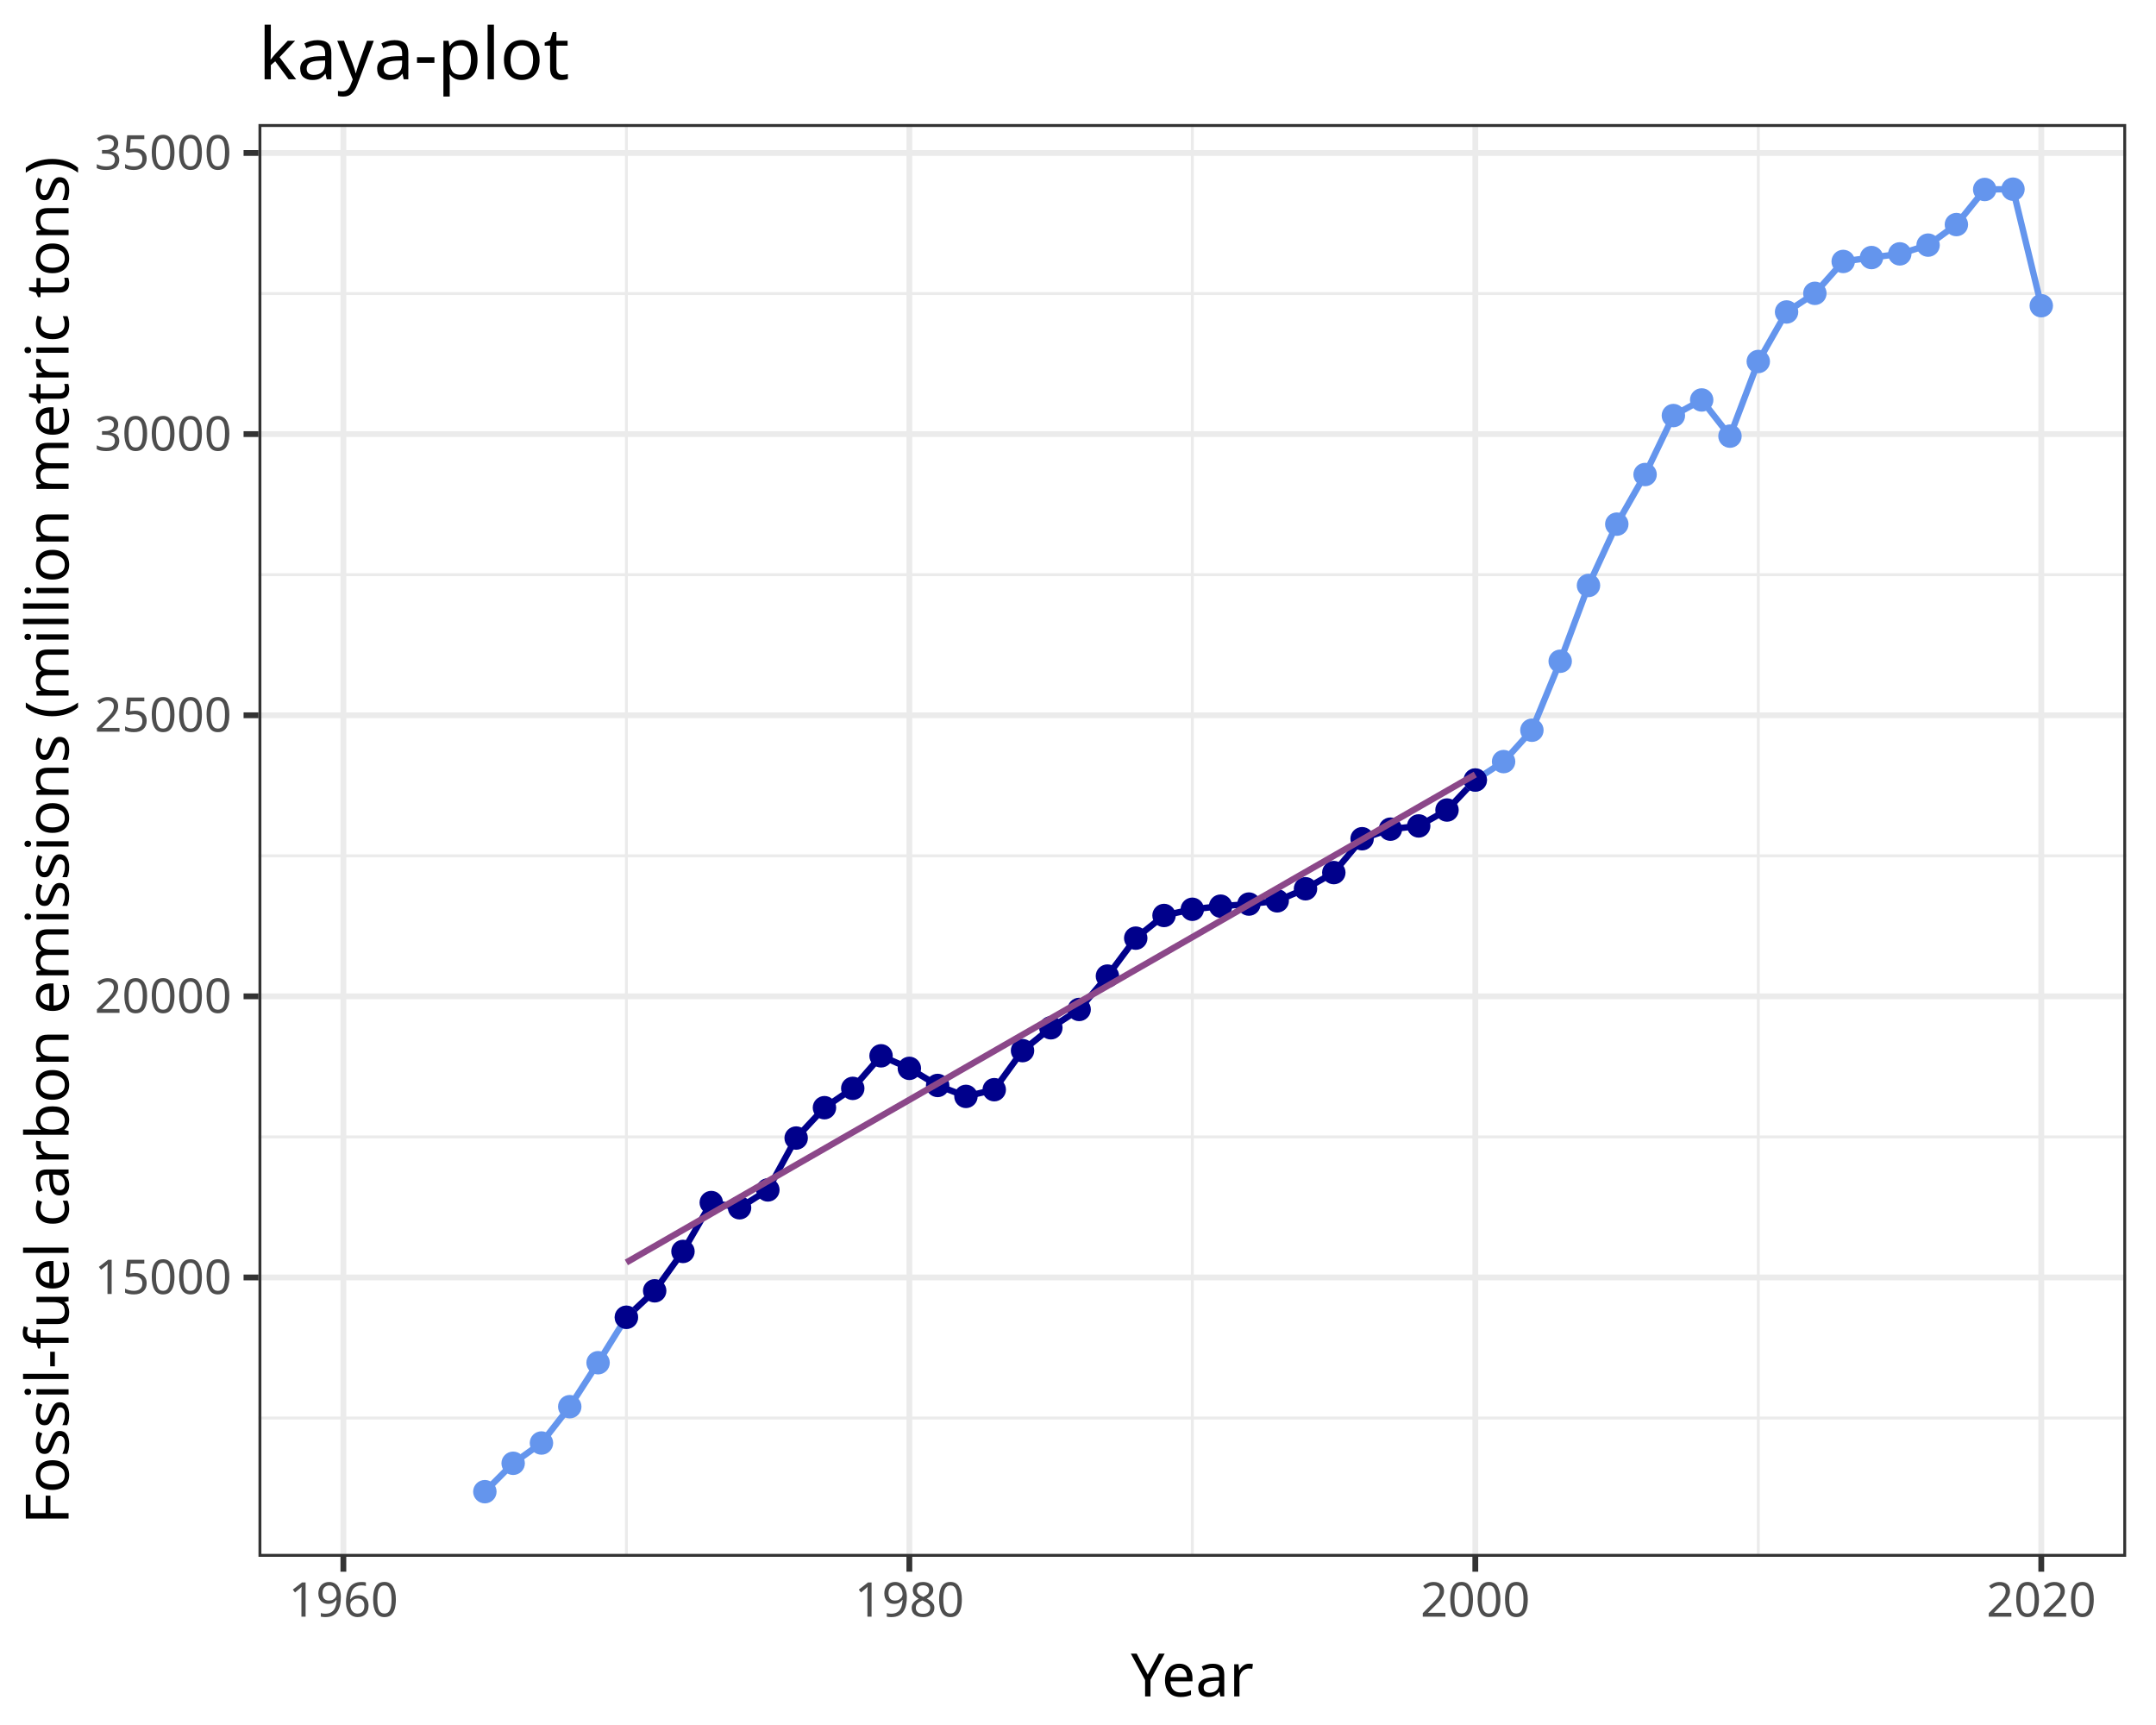
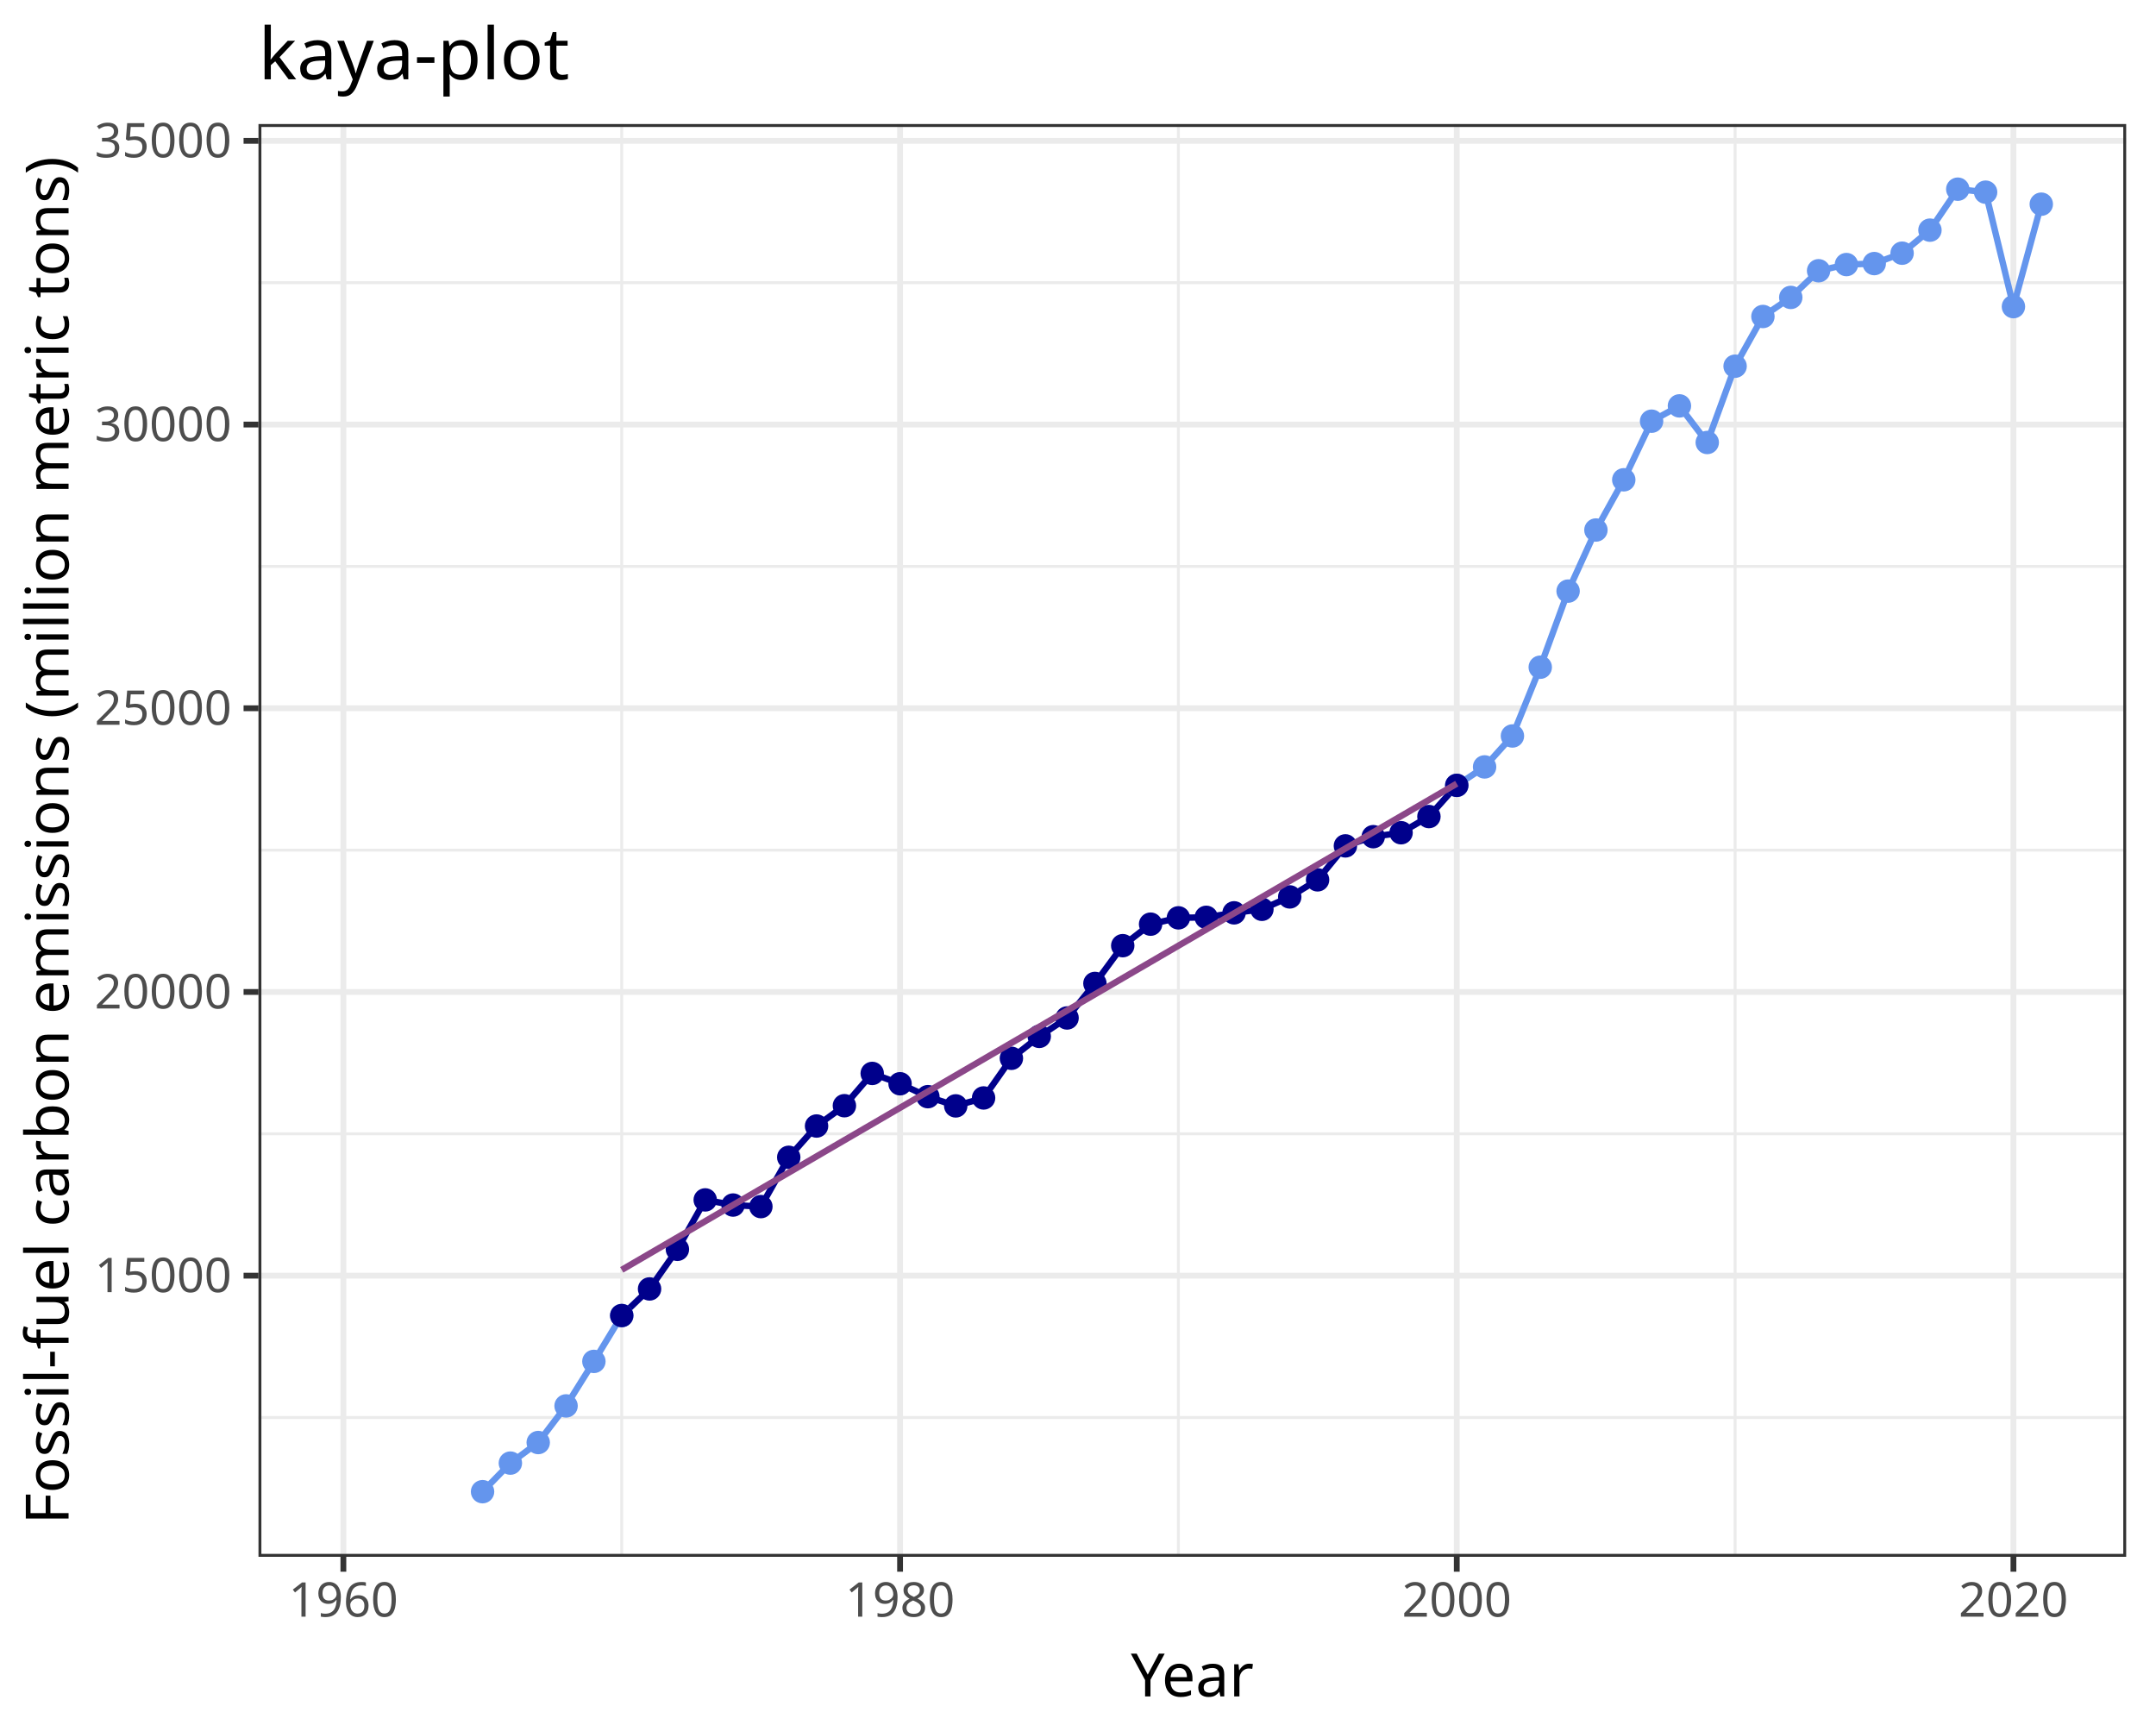
<svg xmlns="http://www.w3.org/2000/svg" class="svglite" data-engine-version="2.0" width="720.00pt" height="576.00pt" viewBox="0 0 720.00 576.00">
  <defs>
    <style type="text/css">
    .svglite line, .svglite polyline, .svglite polygon, .svglite path, .svglite rect, .svglite circle {
      fill: none;
      stroke: #000000;
      stroke-linecap: round;
      stroke-linejoin: round;
      stroke-miterlimit: 10.00;
    }
  </style>
  </defs>
  <rect width="100%" height="100%" style="stroke: none; fill: #FFFFFF;" />
  <defs>
    <clipPath id="cpMC4wMHw3MjAuMDB8MC4wMHw1NzYuMDA=">
      <rect x="0.00" y="0.00" width="720.00" height="576.00" />
    </clipPath>
  </defs>
  <g clip-path="url(#cpMC4wMHw3MjAuMDB8MC4wMHw1NzYuMDA=)">
    <rect x="0" y="0.00" width="720.00" height="576.00" style="stroke-width: 1.94; stroke: #FFFFFF; fill: #FFFFFF;" />
  </g>
  <defs>
    <clipPath id="cpODYuMzJ8NzEwLjA0fDQxLjQyfDUxOS44NA==">
      <rect x="86.32" y="41.42" width="623.72" height="478.42" />
    </clipPath>
  </defs>
  <g clip-path="url(#cpODYuMzJ8NzEwLjA0fDQxLjQyfDUxOS44NA==)">
    <rect x="86.32" y="41.42" width="623.72" height="478.42" style="stroke-width: 1.94; stroke: none; fill: #FFFFFF;" />
-     <polyline points="86.32,473.50 710.04,473.50 " style="stroke-width: 0.97; stroke: #EBEBEB; stroke-linecap: butt;" />
-     <polyline points="86.32,379.63 710.04,379.63 " style="stroke-width: 0.97; stroke: #EBEBEB; stroke-linecap: butt;" />
-     <polyline points="86.32,285.76 710.04,285.76 " style="stroke-width: 0.97; stroke: #EBEBEB; stroke-linecap: butt;" />
-     <polyline points="86.32,191.89 710.04,191.89 " style="stroke-width: 0.97; stroke: #EBEBEB; stroke-linecap: butt;" />
-     <polyline points="86.32,98.03 710.04,98.03 " style="stroke-width: 0.97; stroke: #EBEBEB; stroke-linecap: butt;" />
-     <polyline points="209.18,519.84 209.18,41.42 " style="stroke-width: 0.97; stroke: #EBEBEB; stroke-linecap: butt;" />
-     <polyline points="398.18,519.84 398.18,41.42 " style="stroke-width: 0.97; stroke: #EBEBEB; stroke-linecap: butt;" />
-     <polyline points="587.18,519.84 587.18,41.42 " style="stroke-width: 0.97; stroke: #EBEBEB; stroke-linecap: butt;" />
-     <polyline points="86.32,426.56 710.04,426.56 " style="stroke-width: 1.94; stroke: #EBEBEB; stroke-linecap: butt;" />
-     <polyline points="86.32,332.69 710.04,332.69 " style="stroke-width: 1.94; stroke: #EBEBEB; stroke-linecap: butt;" />
-     <polyline points="86.32,238.83 710.04,238.83 " style="stroke-width: 1.94; stroke: #EBEBEB; stroke-linecap: butt;" />
-     <polyline points="86.32,144.96 710.04,144.96 " style="stroke-width: 1.94; stroke: #EBEBEB; stroke-linecap: butt;" />
-     <polyline points="86.32,51.09 710.04,51.09 " style="stroke-width: 1.94; stroke: #EBEBEB; stroke-linecap: butt;" />
+     <polyline points="86.32,473.33 710.04,473.33 " style="stroke-width: 0.97; stroke: #EBEBEB; stroke-linecap: butt;" />
+     <polyline points="86.32,378.60 710.04,378.60 " style="stroke-width: 0.97; stroke: #EBEBEB; stroke-linecap: butt;" />
+     <polyline points="86.32,283.87 710.04,283.87 " style="stroke-width: 0.97; stroke: #EBEBEB; stroke-linecap: butt;" />
+     <polyline points="86.32,189.13 710.04,189.13 " style="stroke-width: 0.97; stroke: #EBEBEB; stroke-linecap: butt;" />
+     <polyline points="86.32,94.40 710.04,94.40 " style="stroke-width: 0.97; stroke: #EBEBEB; stroke-linecap: butt;" />
+     <polyline points="207.63,519.84 207.63,41.42 " style="stroke-width: 0.97; stroke: #EBEBEB; stroke-linecap: butt;" />
+     <polyline points="393.53,519.84 393.53,41.42 " style="stroke-width: 0.97; stroke: #EBEBEB; stroke-linecap: butt;" />
+     <polyline points="579.44,519.84 579.44,41.42 " style="stroke-width: 0.97; stroke: #EBEBEB; stroke-linecap: butt;" />
+     <polyline points="86.32,425.96 710.04,425.96 " style="stroke-width: 1.94; stroke: #EBEBEB; stroke-linecap: butt;" />
+     <polyline points="86.32,331.23 710.04,331.23 " style="stroke-width: 1.94; stroke: #EBEBEB; stroke-linecap: butt;" />
+     <polyline points="86.32,236.50 710.04,236.50 " style="stroke-width: 1.94; stroke: #EBEBEB; stroke-linecap: butt;" />
+     <polyline points="86.32,141.77 710.04,141.77 " style="stroke-width: 1.94; stroke: #EBEBEB; stroke-linecap: butt;" />
+     <polyline points="86.32,47.04 710.04,47.04 " style="stroke-width: 1.94; stroke: #EBEBEB; stroke-linecap: butt;" />
    <polyline points="114.67,519.84 114.67,41.42 " style="stroke-width: 1.94; stroke: #EBEBEB; stroke-linecap: butt;" />
-     <polyline points="303.68,519.84 303.68,41.42 " style="stroke-width: 1.94; stroke: #EBEBEB; stroke-linecap: butt;" />
-     <polyline points="492.68,519.84 492.68,41.42 " style="stroke-width: 1.94; stroke: #EBEBEB; stroke-linecap: butt;" />
-     <polyline points="681.69,519.84 681.69,41.42 " style="stroke-width: 1.94; stroke: #EBEBEB; stroke-linecap: butt;" />
-     <polyline points="209.18,439.86 218.63,431.02 228.08,417.87 237.53,401.55 246.98,403.29 256.43,397.33 265.88,380.01 275.33,369.87 284.78,363.42 294.23,352.55 303.68,356.74 313.13,362.45 322.58,366.10 332.03,363.86 341.48,350.82 350.93,343.19 360.38,337.07 369.83,325.93 379.28,313.26 388.73,305.69 398.18,303.62 407.63,302.58 417.08,301.88 426.53,300.80 435.98,296.77 445.43,291.37 454.88,280.06 464.33,276.87 473.78,275.79 483.23,270.48 492.68,260.46 " style="stroke-width: 2.13; stroke: #00008B; stroke-linecap: butt;" />
-     <polyline points="492.68,260.46 502.13,254.31 511.58,243.83 521.03,220.80 530.48,195.49 539.93,175.02 549.38,158.45 558.83,138.76 568.28,133.55 577.73,145.63 587.18,120.71 596.63,104.17 606.08,97.95 615.54,87.30 624.99,86.00 634.44,84.77 643.89,81.85 653.34,74.99 662.79,63.27 672.24,63.17 681.69,102.08 " style="stroke-width: 2.13; stroke: #6495ED; stroke-linecap: butt;" />
-     <polyline points="161.92,498.09 171.37,488.61 180.82,481.84 190.27,469.71 199.73,455.03 209.18,439.86 " style="stroke-width: 2.13; stroke: #6495ED; stroke-linecap: butt;" />
-     <circle cx="209.18" cy="439.86" r="3.56" style="stroke-width: 0.71; stroke: #6495ED; fill: #6495ED;" />
-     <circle cx="199.73" cy="455.03" r="3.56" style="stroke-width: 0.71; stroke: #6495ED; fill: #6495ED;" />
-     <circle cx="190.27" cy="469.71" r="3.56" style="stroke-width: 0.71; stroke: #6495ED; fill: #6495ED;" />
-     <circle cx="180.82" cy="481.84" r="3.56" style="stroke-width: 0.71; stroke: #6495ED; fill: #6495ED;" />
-     <circle cx="171.37" cy="488.61" r="3.56" style="stroke-width: 0.71; stroke: #6495ED; fill: #6495ED;" />
-     <circle cx="161.92" cy="498.09" r="3.56" style="stroke-width: 0.71; stroke: #6495ED; fill: #6495ED;" />
-     <circle cx="681.69" cy="102.08" r="3.56" style="stroke-width: 0.71; stroke: #6495ED; fill: #6495ED;" />
-     <circle cx="672.24" cy="63.17" r="3.56" style="stroke-width: 0.71; stroke: #6495ED; fill: #6495ED;" />
-     <circle cx="662.79" cy="63.27" r="3.56" style="stroke-width: 0.71; stroke: #6495ED; fill: #6495ED;" />
-     <circle cx="653.34" cy="74.99" r="3.56" style="stroke-width: 0.71; stroke: #6495ED; fill: #6495ED;" />
-     <circle cx="643.89" cy="81.85" r="3.56" style="stroke-width: 0.71; stroke: #6495ED; fill: #6495ED;" />
-     <circle cx="634.44" cy="84.77" r="3.56" style="stroke-width: 0.71; stroke: #6495ED; fill: #6495ED;" />
-     <circle cx="624.99" cy="86.00" r="3.56" style="stroke-width: 0.71; stroke: #6495ED; fill: #6495ED;" />
-     <circle cx="615.54" cy="87.30" r="3.56" style="stroke-width: 0.71; stroke: #6495ED; fill: #6495ED;" />
-     <circle cx="606.08" cy="97.95" r="3.56" style="stroke-width: 0.71; stroke: #6495ED; fill: #6495ED;" />
-     <circle cx="596.63" cy="104.17" r="3.56" style="stroke-width: 0.71; stroke: #6495ED; fill: #6495ED;" />
-     <circle cx="587.18" cy="120.71" r="3.56" style="stroke-width: 0.71; stroke: #6495ED; fill: #6495ED;" />
-     <circle cx="577.73" cy="145.63" r="3.56" style="stroke-width: 0.71; stroke: #6495ED; fill: #6495ED;" />
-     <circle cx="568.28" cy="133.55" r="3.56" style="stroke-width: 0.71; stroke: #6495ED; fill: #6495ED;" />
-     <circle cx="558.83" cy="138.76" r="3.56" style="stroke-width: 0.71; stroke: #6495ED; fill: #6495ED;" />
-     <circle cx="549.38" cy="158.45" r="3.56" style="stroke-width: 0.71; stroke: #6495ED; fill: #6495ED;" />
-     <circle cx="539.93" cy="175.02" r="3.56" style="stroke-width: 0.71; stroke: #6495ED; fill: #6495ED;" />
-     <circle cx="530.48" cy="195.49" r="3.56" style="stroke-width: 0.71; stroke: #6495ED; fill: #6495ED;" />
-     <circle cx="521.03" cy="220.80" r="3.56" style="stroke-width: 0.71; stroke: #6495ED; fill: #6495ED;" />
-     <circle cx="511.58" cy="243.83" r="3.56" style="stroke-width: 0.71; stroke: #6495ED; fill: #6495ED;" />
-     <circle cx="502.13" cy="254.31" r="3.56" style="stroke-width: 0.71; stroke: #6495ED; fill: #6495ED;" />
-     <circle cx="492.68" cy="260.46" r="3.56" style="stroke-width: 0.71; stroke: #6495ED; fill: #6495ED;" />
-     <circle cx="492.68" cy="260.46" r="3.56" style="stroke-width: 0.71; stroke: #00008B; fill: #00008B;" />
-     <circle cx="483.23" cy="270.48" r="3.56" style="stroke-width: 0.71; stroke: #00008B; fill: #00008B;" />
-     <circle cx="473.78" cy="275.79" r="3.56" style="stroke-width: 0.71; stroke: #00008B; fill: #00008B;" />
-     <circle cx="464.33" cy="276.87" r="3.56" style="stroke-width: 0.71; stroke: #00008B; fill: #00008B;" />
-     <circle cx="454.88" cy="280.06" r="3.56" style="stroke-width: 0.71; stroke: #00008B; fill: #00008B;" />
-     <circle cx="445.43" cy="291.37" r="3.56" style="stroke-width: 0.71; stroke: #00008B; fill: #00008B;" />
-     <circle cx="435.98" cy="296.77" r="3.56" style="stroke-width: 0.71; stroke: #00008B; fill: #00008B;" />
-     <circle cx="426.53" cy="300.80" r="3.56" style="stroke-width: 0.71; stroke: #00008B; fill: #00008B;" />
-     <circle cx="417.08" cy="301.88" r="3.56" style="stroke-width: 0.71; stroke: #00008B; fill: #00008B;" />
-     <circle cx="407.63" cy="302.58" r="3.56" style="stroke-width: 0.71; stroke: #00008B; fill: #00008B;" />
-     <circle cx="398.18" cy="303.62" r="3.56" style="stroke-width: 0.71; stroke: #00008B; fill: #00008B;" />
-     <circle cx="388.73" cy="305.69" r="3.56" style="stroke-width: 0.71; stroke: #00008B; fill: #00008B;" />
-     <circle cx="379.28" cy="313.26" r="3.56" style="stroke-width: 0.71; stroke: #00008B; fill: #00008B;" />
-     <circle cx="369.83" cy="325.93" r="3.56" style="stroke-width: 0.71; stroke: #00008B; fill: #00008B;" />
-     <circle cx="360.38" cy="337.07" r="3.56" style="stroke-width: 0.71; stroke: #00008B; fill: #00008B;" />
-     <circle cx="350.93" cy="343.19" r="3.56" style="stroke-width: 0.71; stroke: #00008B; fill: #00008B;" />
-     <circle cx="341.48" cy="350.82" r="3.56" style="stroke-width: 0.71; stroke: #00008B; fill: #00008B;" />
-     <circle cx="332.03" cy="363.86" r="3.56" style="stroke-width: 0.71; stroke: #00008B; fill: #00008B;" />
-     <circle cx="322.58" cy="366.10" r="3.56" style="stroke-width: 0.71; stroke: #00008B; fill: #00008B;" />
-     <circle cx="313.13" cy="362.45" r="3.56" style="stroke-width: 0.71; stroke: #00008B; fill: #00008B;" />
-     <circle cx="303.68" cy="356.74" r="3.56" style="stroke-width: 0.71; stroke: #00008B; fill: #00008B;" />
-     <circle cx="294.23" cy="352.55" r="3.56" style="stroke-width: 0.71; stroke: #00008B; fill: #00008B;" />
-     <circle cx="284.78" cy="363.42" r="3.56" style="stroke-width: 0.71; stroke: #00008B; fill: #00008B;" />
-     <circle cx="275.33" cy="369.87" r="3.56" style="stroke-width: 0.71; stroke: #00008B; fill: #00008B;" />
-     <circle cx="265.88" cy="380.01" r="3.56" style="stroke-width: 0.71; stroke: #00008B; fill: #00008B;" />
-     <circle cx="256.43" cy="397.33" r="3.56" style="stroke-width: 0.71; stroke: #00008B; fill: #00008B;" />
-     <circle cx="246.98" cy="403.29" r="3.56" style="stroke-width: 0.71; stroke: #00008B; fill: #00008B;" />
-     <circle cx="237.53" cy="401.55" r="3.56" style="stroke-width: 0.71; stroke: #00008B; fill: #00008B;" />
-     <circle cx="228.08" cy="417.87" r="3.56" style="stroke-width: 0.71; stroke: #00008B; fill: #00008B;" />
-     <circle cx="218.63" cy="431.02" r="3.56" style="stroke-width: 0.71; stroke: #00008B; fill: #00008B;" />
-     <circle cx="209.18" cy="439.86" r="3.56" style="stroke-width: 0.71; stroke: #00008B; fill: #00008B;" />
-     <polyline points="209.18,421.55 212.76,419.49 216.35,417.43 219.94,415.37 223.53,413.30 227.12,411.24 230.71,409.18 234.30,407.12 237.88,405.05 241.47,402.99 245.06,400.93 248.65,398.87 252.24,396.80 255.83,394.74 259.42,392.68 263.01,390.62 266.59,388.55 270.18,386.49 273.77,384.43 277.36,382.37 280.95,380.30 284.54,378.24 288.13,376.18 291.72,374.12 295.30,372.05 298.89,369.99 302.48,367.93 306.07,365.87 309.66,363.80 313.25,361.74 316.84,359.68 320.42,357.61 324.01,355.55 327.60,353.49 331.19,351.43 334.78,349.36 338.37,347.30 341.96,345.24 345.55,343.18 349.13,341.11 352.72,339.05 356.31,336.99 359.90,334.93 363.49,332.86 367.08,330.80 370.67,328.74 374.26,326.68 377.84,324.61 381.43,322.55 385.02,320.49 388.61,318.43 392.20,316.36 395.79,314.30 399.38,312.24 402.96,310.18 406.55,308.11 410.14,306.05 413.73,303.99 417.32,301.92 420.91,299.86 424.50,297.80 428.09,295.74 431.67,293.67 435.26,291.61 438.85,289.55 442.44,287.49 446.03,285.42 449.62,283.36 453.21,281.30 456.80,279.24 460.38,277.17 463.97,275.11 467.56,273.05 471.15,270.99 474.74,268.92 478.33,266.86 481.92,264.80 485.50,262.74 489.09,260.67 492.68,258.61 " style="stroke-width: 2.13; stroke: #8B4789; stroke-linecap: butt;" />
+     <polyline points="300.58,519.84 300.58,41.42 " style="stroke-width: 1.94; stroke: #EBEBEB; stroke-linecap: butt;" />
+     <polyline points="486.49,519.84 486.49,41.42 " style="stroke-width: 1.94; stroke: #EBEBEB; stroke-linecap: butt;" />
+     <polyline points="672.39,519.84 672.39,41.42 " style="stroke-width: 1.94; stroke: #EBEBEB; stroke-linecap: butt;" />
+     <polyline points="207.63,439.28 216.92,430.39 226.22,417.16 235.51,400.66 244.81,402.38 254.10,402.90 263.40,386.44 272.69,375.99 281.99,369.21 291.28,358.43 300.58,361.88 309.87,366.19 319.17,369.27 328.47,366.62 337.76,353.38 347.06,346.06 356.35,339.91 365.65,328.39 374.94,315.77 384.24,308.59 393.53,306.48 402.83,306.31 412.12,304.81 421.42,303.63 430.71,299.49 440.01,293.79 449.30,282.45 458.60,279.38 467.89,278.06 477.19,272.66 486.49,262.24 " style="stroke-width: 2.13; stroke: #00008B; stroke-linecap: butt;" />
+     <polyline points="486.49,262.24 495.78,256.08 505.08,245.75 514.37,222.79 523.67,197.38 532.96,176.98 542.26,160.21 551.55,140.64 560.85,135.53 570.14,147.75 579.44,122.28 588.73,105.68 598.03,99.31 607.32,90.41 616.62,88.34 625.91,88.01 635.21,84.54 644.51,76.85 653.80,63.17 663.10,64.17 672.39,102.39 681.69,68.18 " style="stroke-width: 2.13; stroke: #6495ED; stroke-linecap: butt;" />
+     <polyline points="161.15,498.09 170.44,488.55 179.74,481.68 189.04,469.45 198.33,454.59 207.63,439.28 " style="stroke-width: 2.13; stroke: #6495ED; stroke-linecap: butt;" />
+     <circle cx="207.63" cy="439.28" r="3.56" style="stroke-width: 0.71; stroke: #6495ED; fill: #6495ED;" />
+     <circle cx="198.33" cy="454.59" r="3.56" style="stroke-width: 0.71; stroke: #6495ED; fill: #6495ED;" />
+     <circle cx="189.04" cy="469.45" r="3.56" style="stroke-width: 0.71; stroke: #6495ED; fill: #6495ED;" />
+     <circle cx="179.74" cy="481.68" r="3.56" style="stroke-width: 0.71; stroke: #6495ED; fill: #6495ED;" />
+     <circle cx="170.44" cy="488.55" r="3.56" style="stroke-width: 0.71; stroke: #6495ED; fill: #6495ED;" />
+     <circle cx="161.15" cy="498.09" r="3.56" style="stroke-width: 0.71; stroke: #6495ED; fill: #6495ED;" />
+     <circle cx="681.69" cy="68.18" r="3.56" style="stroke-width: 0.71; stroke: #6495ED; fill: #6495ED;" />
+     <circle cx="672.39" cy="102.39" r="3.56" style="stroke-width: 0.71; stroke: #6495ED; fill: #6495ED;" />
+     <circle cx="663.10" cy="64.17" r="3.56" style="stroke-width: 0.71; stroke: #6495ED; fill: #6495ED;" />
+     <circle cx="653.80" cy="63.17" r="3.56" style="stroke-width: 0.71; stroke: #6495ED; fill: #6495ED;" />
+     <circle cx="644.51" cy="76.85" r="3.56" style="stroke-width: 0.71; stroke: #6495ED; fill: #6495ED;" />
+     <circle cx="635.21" cy="84.54" r="3.56" style="stroke-width: 0.71; stroke: #6495ED; fill: #6495ED;" />
+     <circle cx="625.91" cy="88.01" r="3.56" style="stroke-width: 0.71; stroke: #6495ED; fill: #6495ED;" />
+     <circle cx="616.62" cy="88.34" r="3.56" style="stroke-width: 0.71; stroke: #6495ED; fill: #6495ED;" />
+     <circle cx="607.32" cy="90.41" r="3.56" style="stroke-width: 0.71; stroke: #6495ED; fill: #6495ED;" />
+     <circle cx="598.03" cy="99.31" r="3.56" style="stroke-width: 0.71; stroke: #6495ED; fill: #6495ED;" />
+     <circle cx="588.73" cy="105.68" r="3.56" style="stroke-width: 0.71; stroke: #6495ED; fill: #6495ED;" />
+     <circle cx="579.44" cy="122.28" r="3.56" style="stroke-width: 0.71; stroke: #6495ED; fill: #6495ED;" />
+     <circle cx="570.14" cy="147.75" r="3.56" style="stroke-width: 0.71; stroke: #6495ED; fill: #6495ED;" />
+     <circle cx="560.85" cy="135.53" r="3.56" style="stroke-width: 0.71; stroke: #6495ED; fill: #6495ED;" />
+     <circle cx="551.55" cy="140.64" r="3.56" style="stroke-width: 0.71; stroke: #6495ED; fill: #6495ED;" />
+     <circle cx="542.26" cy="160.21" r="3.56" style="stroke-width: 0.71; stroke: #6495ED; fill: #6495ED;" />
+     <circle cx="532.96" cy="176.98" r="3.56" style="stroke-width: 0.71; stroke: #6495ED; fill: #6495ED;" />
+     <circle cx="523.67" cy="197.38" r="3.56" style="stroke-width: 0.71; stroke: #6495ED; fill: #6495ED;" />
+     <circle cx="514.37" cy="222.79" r="3.56" style="stroke-width: 0.71; stroke: #6495ED; fill: #6495ED;" />
+     <circle cx="505.08" cy="245.75" r="3.56" style="stroke-width: 0.71; stroke: #6495ED; fill: #6495ED;" />
+     <circle cx="495.78" cy="256.08" r="3.56" style="stroke-width: 0.71; stroke: #6495ED; fill: #6495ED;" />
+     <circle cx="486.49" cy="262.24" r="3.56" style="stroke-width: 0.71; stroke: #6495ED; fill: #6495ED;" />
+     <circle cx="486.49" cy="262.24" r="3.56" style="stroke-width: 0.71; stroke: #00008B; fill: #00008B;" />
+     <circle cx="477.19" cy="272.66" r="3.56" style="stroke-width: 0.71; stroke: #00008B; fill: #00008B;" />
+     <circle cx="467.89" cy="278.06" r="3.56" style="stroke-width: 0.71; stroke: #00008B; fill: #00008B;" />
+     <circle cx="458.60" cy="279.38" r="3.56" style="stroke-width: 0.71; stroke: #00008B; fill: #00008B;" />
+     <circle cx="449.30" cy="282.45" r="3.56" style="stroke-width: 0.71; stroke: #00008B; fill: #00008B;" />
+     <circle cx="440.01" cy="293.79" r="3.56" style="stroke-width: 0.71; stroke: #00008B; fill: #00008B;" />
+     <circle cx="430.71" cy="299.49" r="3.56" style="stroke-width: 0.71; stroke: #00008B; fill: #00008B;" />
+     <circle cx="421.42" cy="303.63" r="3.56" style="stroke-width: 0.71; stroke: #00008B; fill: #00008B;" />
+     <circle cx="412.12" cy="304.81" r="3.56" style="stroke-width: 0.71; stroke: #00008B; fill: #00008B;" />
+     <circle cx="402.83" cy="306.31" r="3.56" style="stroke-width: 0.71; stroke: #00008B; fill: #00008B;" />
+     <circle cx="393.53" cy="306.48" r="3.56" style="stroke-width: 0.71; stroke: #00008B; fill: #00008B;" />
+     <circle cx="384.24" cy="308.59" r="3.56" style="stroke-width: 0.71; stroke: #00008B; fill: #00008B;" />
+     <circle cx="374.94" cy="315.77" r="3.56" style="stroke-width: 0.71; stroke: #00008B; fill: #00008B;" />
+     <circle cx="365.65" cy="328.39" r="3.56" style="stroke-width: 0.71; stroke: #00008B; fill: #00008B;" />
+     <circle cx="356.35" cy="339.91" r="3.56" style="stroke-width: 0.71; stroke: #00008B; fill: #00008B;" />
+     <circle cx="347.06" cy="346.06" r="3.56" style="stroke-width: 0.71; stroke: #00008B; fill: #00008B;" />
+     <circle cx="337.76" cy="353.38" r="3.56" style="stroke-width: 0.71; stroke: #00008B; fill: #00008B;" />
+     <circle cx="328.47" cy="366.62" r="3.56" style="stroke-width: 0.71; stroke: #00008B; fill: #00008B;" />
+     <circle cx="319.17" cy="369.27" r="3.56" style="stroke-width: 0.71; stroke: #00008B; fill: #00008B;" />
+     <circle cx="309.87" cy="366.19" r="3.56" style="stroke-width: 0.71; stroke: #00008B; fill: #00008B;" />
+     <circle cx="300.58" cy="361.88" r="3.56" style="stroke-width: 0.71; stroke: #00008B; fill: #00008B;" />
+     <circle cx="291.28" cy="358.43" r="3.56" style="stroke-width: 0.71; stroke: #00008B; fill: #00008B;" />
+     <circle cx="281.99" cy="369.21" r="3.56" style="stroke-width: 0.71; stroke: #00008B; fill: #00008B;" />
+     <circle cx="272.69" cy="375.99" r="3.56" style="stroke-width: 0.71; stroke: #00008B; fill: #00008B;" />
+     <circle cx="263.40" cy="386.44" r="3.56" style="stroke-width: 0.71; stroke: #00008B; fill: #00008B;" />
+     <circle cx="254.10" cy="402.90" r="3.56" style="stroke-width: 0.71; stroke: #00008B; fill: #00008B;" />
+     <circle cx="244.81" cy="402.38" r="3.56" style="stroke-width: 0.71; stroke: #00008B; fill: #00008B;" />
+     <circle cx="235.51" cy="400.66" r="3.56" style="stroke-width: 0.71; stroke: #00008B; fill: #00008B;" />
+     <circle cx="226.22" cy="417.16" r="3.56" style="stroke-width: 0.71; stroke: #00008B; fill: #00008B;" />
+     <circle cx="216.92" cy="430.39" r="3.56" style="stroke-width: 0.71; stroke: #00008B; fill: #00008B;" />
+     <circle cx="207.63" cy="439.28" r="3.56" style="stroke-width: 0.71; stroke: #00008B; fill: #00008B;" />
+     <polyline points="207.63,424.02 211.16,421.96 214.69,419.91 218.22,417.85 221.75,415.80 225.28,413.74 228.81,411.69 232.34,409.63 235.86,407.58 239.39,405.52 242.92,403.47 246.45,401.41 249.98,399.36 253.51,397.30 257.04,395.25 260.57,393.19 264.10,391.14 267.63,389.08 271.16,387.03 274.69,384.97 278.22,382.92 281.75,380.86 285.28,378.81 288.81,376.75 292.34,374.70 295.87,372.64 299.40,370.59 302.93,368.53 306.46,366.48 309.99,364.42 313.52,362.37 317.05,360.31 320.58,358.26 324.11,356.20 327.64,354.15 331.17,352.09 334.70,350.04 338.23,347.98 341.76,345.93 345.29,343.87 348.82,341.82 352.35,339.76 355.88,337.71 359.41,335.65 362.94,333.60 366.47,331.54 370.00,329.49 373.53,327.43 377.06,325.38 380.59,323.32 384.12,321.27 387.65,319.21 391.18,317.16 394.71,315.10 398.24,313.05 401.77,310.99 405.30,308.94 408.83,306.88 412.36,304.83 415.89,302.77 419.42,300.72 422.95,298.66 426.48,296.61 430.01,294.55 433.54,292.50 437.07,290.44 440.60,288.39 444.13,286.33 447.66,284.28 451.19,282.22 454.72,280.17 458.25,278.11 461.78,276.06 465.31,274.00 468.84,271.95 472.37,269.89 475.90,267.84 479.43,265.78 482.96,263.73 486.49,261.67 " style="stroke-width: 2.13; stroke: #8B4789; stroke-linecap: butt;" />
    <rect x="86.32" y="41.42" width="623.72" height="478.42" style="stroke-width: 1.94; stroke: #333333;" />
  </g>
  <g clip-path="url(#cpMC4wMHw3MjAuMDB8MC4wMHw1NzYuMDA=)">
-     <text x="77.36" y="432.07" text-anchor="end" style="font-size: 16.00px; fill: #4D4D4D; font-family: sans;" textLength="44.50px" lengthAdjust="spacingAndGlyphs">15000</text>
-     <text x="77.36" y="338.20" text-anchor="end" style="font-size: 16.00px; fill: #4D4D4D; font-family: sans;" textLength="44.50px" lengthAdjust="spacingAndGlyphs">20000</text>
-     <text x="77.36" y="244.33" text-anchor="end" style="font-size: 16.00px; fill: #4D4D4D; font-family: sans;" textLength="44.50px" lengthAdjust="spacingAndGlyphs">25000</text>
-     <text x="77.36" y="150.47" text-anchor="end" style="font-size: 16.00px; fill: #4D4D4D; font-family: sans;" textLength="44.50px" lengthAdjust="spacingAndGlyphs">30000</text>
-     <text x="77.36" y="56.60" text-anchor="end" style="font-size: 16.00px; fill: #4D4D4D; font-family: sans;" textLength="44.50px" lengthAdjust="spacingAndGlyphs">35000</text>
-     <polyline points="81.34,426.56 86.32,426.56 " style="stroke-width: 1.94; stroke: #333333; stroke-linecap: butt;" />
-     <polyline points="81.34,332.69 86.32,332.69 " style="stroke-width: 1.94; stroke: #333333; stroke-linecap: butt;" />
-     <polyline points="81.34,238.83 86.32,238.83 " style="stroke-width: 1.94; stroke: #333333; stroke-linecap: butt;" />
-     <polyline points="81.34,144.96 86.32,144.96 " style="stroke-width: 1.94; stroke: #333333; stroke-linecap: butt;" />
-     <polyline points="81.34,51.09 86.32,51.09 " style="stroke-width: 1.94; stroke: #333333; stroke-linecap: butt;" />
+     <text x="77.36" y="431.47" text-anchor="end" style="font-size: 16.00px; fill: #4D4D4D; font-family: sans;" textLength="44.50px" lengthAdjust="spacingAndGlyphs">15000</text>
+     <text x="77.36" y="336.74" text-anchor="end" style="font-size: 16.00px; fill: #4D4D4D; font-family: sans;" textLength="44.50px" lengthAdjust="spacingAndGlyphs">20000</text>
+     <text x="77.36" y="242.01" text-anchor="end" style="font-size: 16.00px; fill: #4D4D4D; font-family: sans;" textLength="44.50px" lengthAdjust="spacingAndGlyphs">25000</text>
+     <text x="77.36" y="147.28" text-anchor="end" style="font-size: 16.00px; fill: #4D4D4D; font-family: sans;" textLength="44.50px" lengthAdjust="spacingAndGlyphs">30000</text>
+     <text x="77.36" y="52.54" text-anchor="end" style="font-size: 16.00px; fill: #4D4D4D; font-family: sans;" textLength="44.50px" lengthAdjust="spacingAndGlyphs">35000</text>
+     <polyline points="81.34,425.96 86.32,425.96 " style="stroke-width: 1.94; stroke: #333333; stroke-linecap: butt;" />
+     <polyline points="81.34,331.23 86.32,331.23 " style="stroke-width: 1.94; stroke: #333333; stroke-linecap: butt;" />
+     <polyline points="81.34,236.50 86.32,236.50 " style="stroke-width: 1.94; stroke: #333333; stroke-linecap: butt;" />
+     <polyline points="81.34,141.77 86.32,141.77 " style="stroke-width: 1.94; stroke: #333333; stroke-linecap: butt;" />
+     <polyline points="81.34,47.04 86.32,47.04 " style="stroke-width: 1.94; stroke: #333333; stroke-linecap: butt;" />
    <polyline points="114.67,524.82 114.67,519.84 " style="stroke-width: 1.94; stroke: #333333; stroke-linecap: butt;" />
-     <polyline points="303.68,524.82 303.68,519.84 " style="stroke-width: 1.94; stroke: #333333; stroke-linecap: butt;" />
-     <polyline points="492.68,524.82 492.68,519.84 " style="stroke-width: 1.94; stroke: #333333; stroke-linecap: butt;" />
-     <polyline points="681.69,524.82 681.69,519.84 " style="stroke-width: 1.94; stroke: #333333; stroke-linecap: butt;" />
+     <polyline points="300.58,524.82 300.58,519.84 " style="stroke-width: 1.94; stroke: #333333; stroke-linecap: butt;" />
+     <polyline points="486.49,524.82 486.49,519.84 " style="stroke-width: 1.94; stroke: #333333; stroke-linecap: butt;" />
+     <polyline points="672.39,524.82 672.39,519.84 " style="stroke-width: 1.94; stroke: #333333; stroke-linecap: butt;" />
    <text x="114.67" y="539.82" text-anchor="middle" style="font-size: 16.00px; fill: #4D4D4D; font-family: sans;" textLength="35.60px" lengthAdjust="spacingAndGlyphs">1960</text>
-     <text x="303.68" y="539.82" text-anchor="middle" style="font-size: 16.00px; fill: #4D4D4D; font-family: sans;" textLength="35.60px" lengthAdjust="spacingAndGlyphs">1980</text>
-     <text x="492.68" y="539.82" text-anchor="middle" style="font-size: 16.00px; fill: #4D4D4D; font-family: sans;" textLength="35.60px" lengthAdjust="spacingAndGlyphs">2000</text>
-     <text x="681.69" y="539.82" text-anchor="middle" style="font-size: 16.00px; fill: #4D4D4D; font-family: sans;" textLength="35.60px" lengthAdjust="spacingAndGlyphs">2020</text>
+     <text x="300.58" y="539.82" text-anchor="middle" style="font-size: 16.00px; fill: #4D4D4D; font-family: sans;" textLength="35.60px" lengthAdjust="spacingAndGlyphs">1980</text>
+     <text x="486.49" y="539.82" text-anchor="middle" style="font-size: 16.00px; fill: #4D4D4D; font-family: sans;" textLength="35.60px" lengthAdjust="spacingAndGlyphs">2000</text>
+     <text x="672.39" y="539.82" text-anchor="middle" style="font-size: 16.00px; fill: #4D4D4D; font-family: sans;" textLength="35.60px" lengthAdjust="spacingAndGlyphs">2020</text>
    <text x="398.18" y="566.45" text-anchor="middle" style="font-size: 20.00px; font-family: sans;" textLength="42.25px" lengthAdjust="spacingAndGlyphs">Year</text>
    <text transform="translate(22.90,280.63) rotate(-90)" text-anchor="middle" style="font-size: 20.00px; font-family: sans;" textLength="431.29px" lengthAdjust="spacingAndGlyphs">Fossil-fuel carbon emissions (million metric tons)</text>
    <text x="86.32" y="26.48" style="font-size: 24.00px; font-family: sans;" textLength="97.40px" lengthAdjust="spacingAndGlyphs">kaya-plot</text>
  </g>
</svg>
